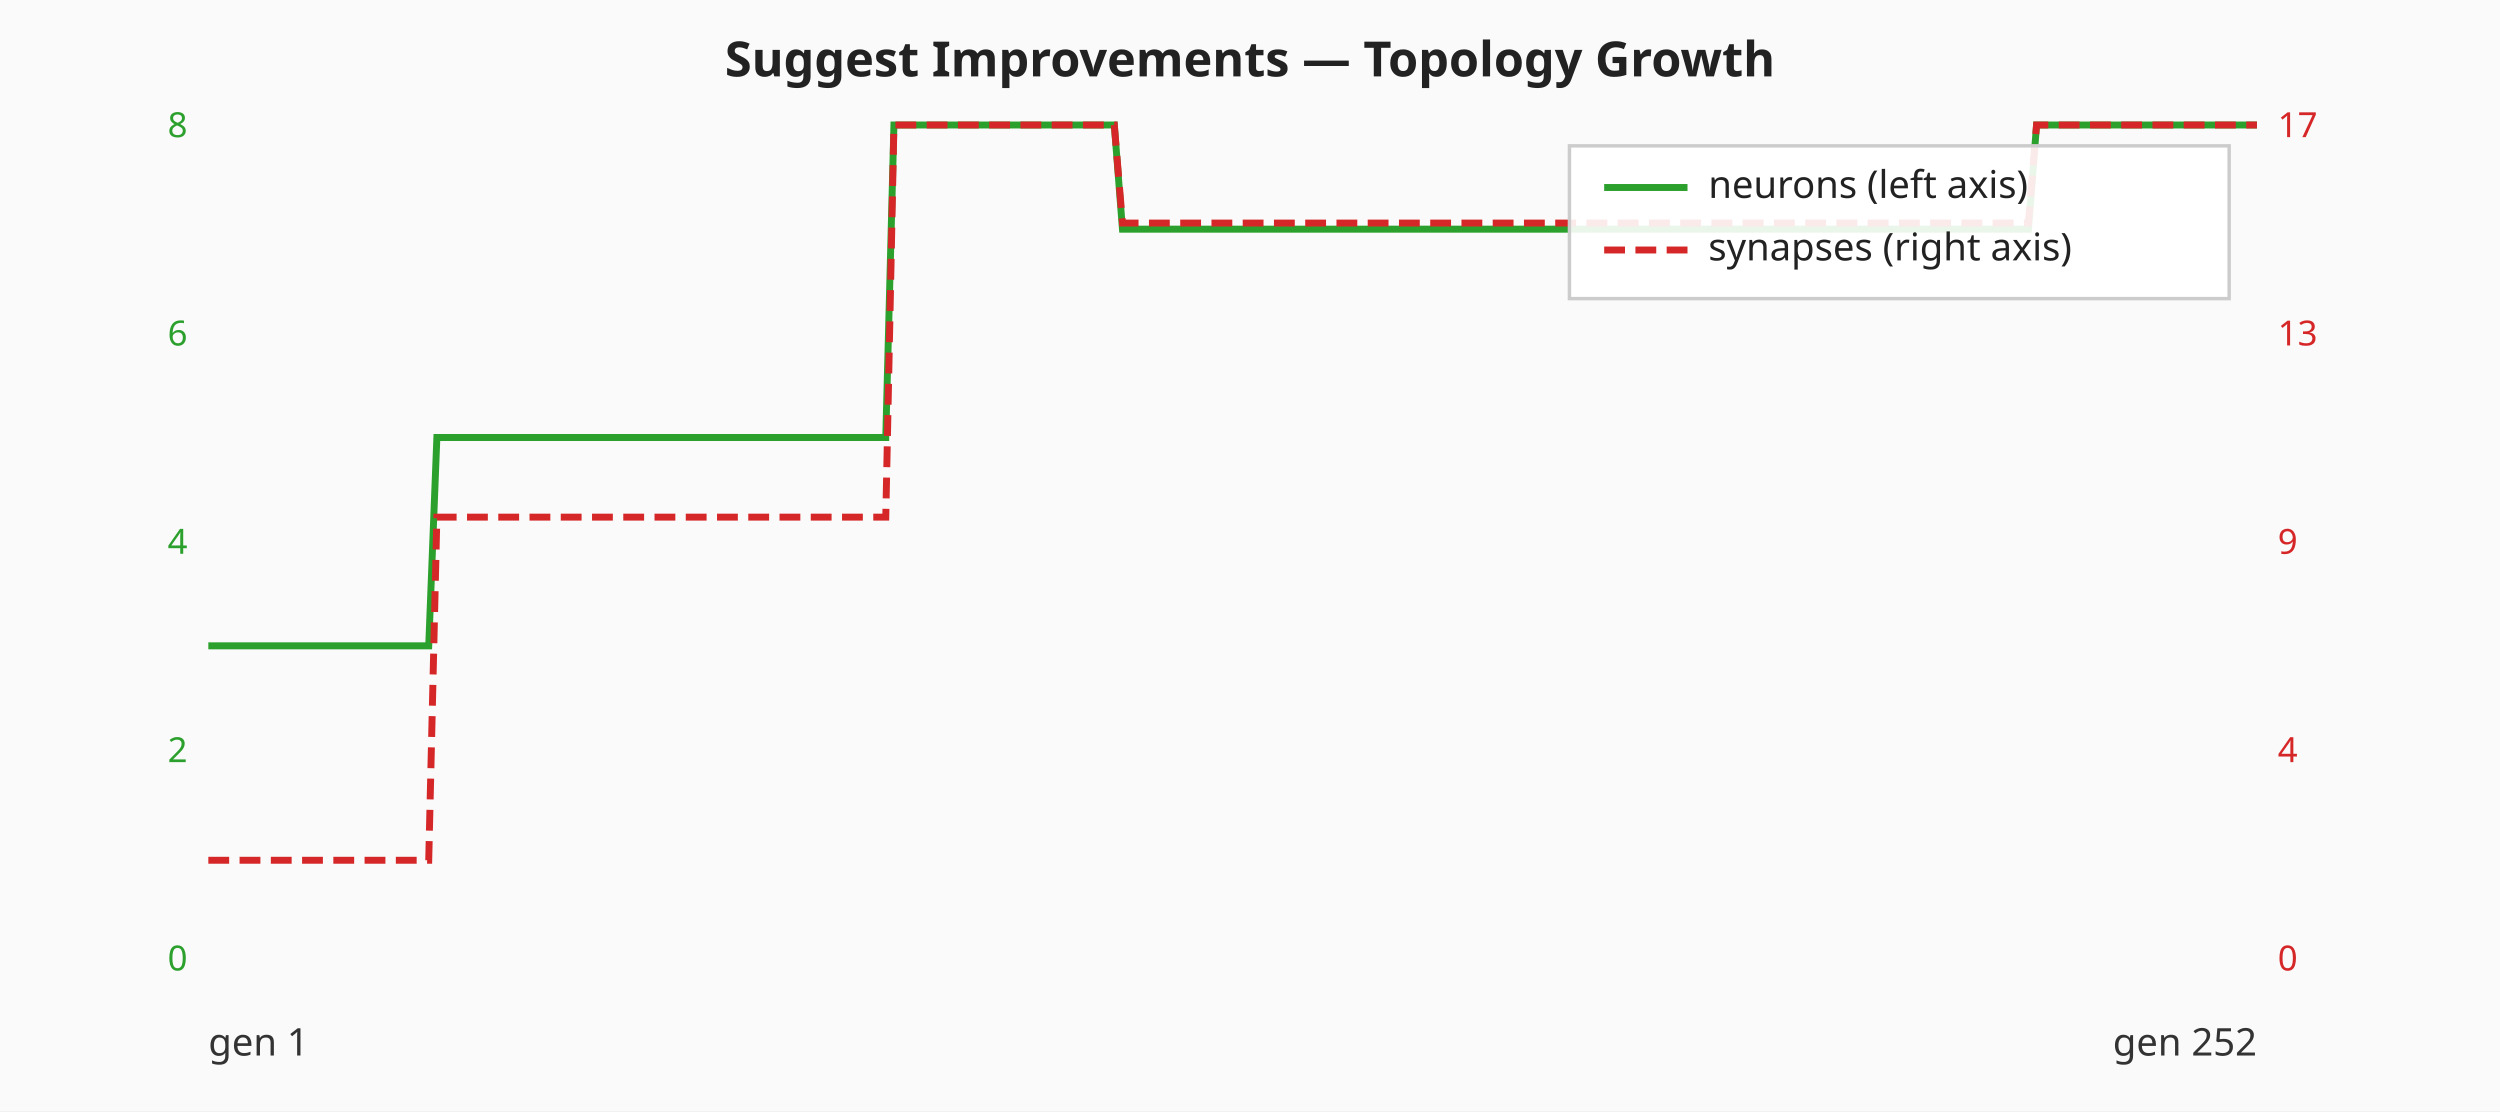
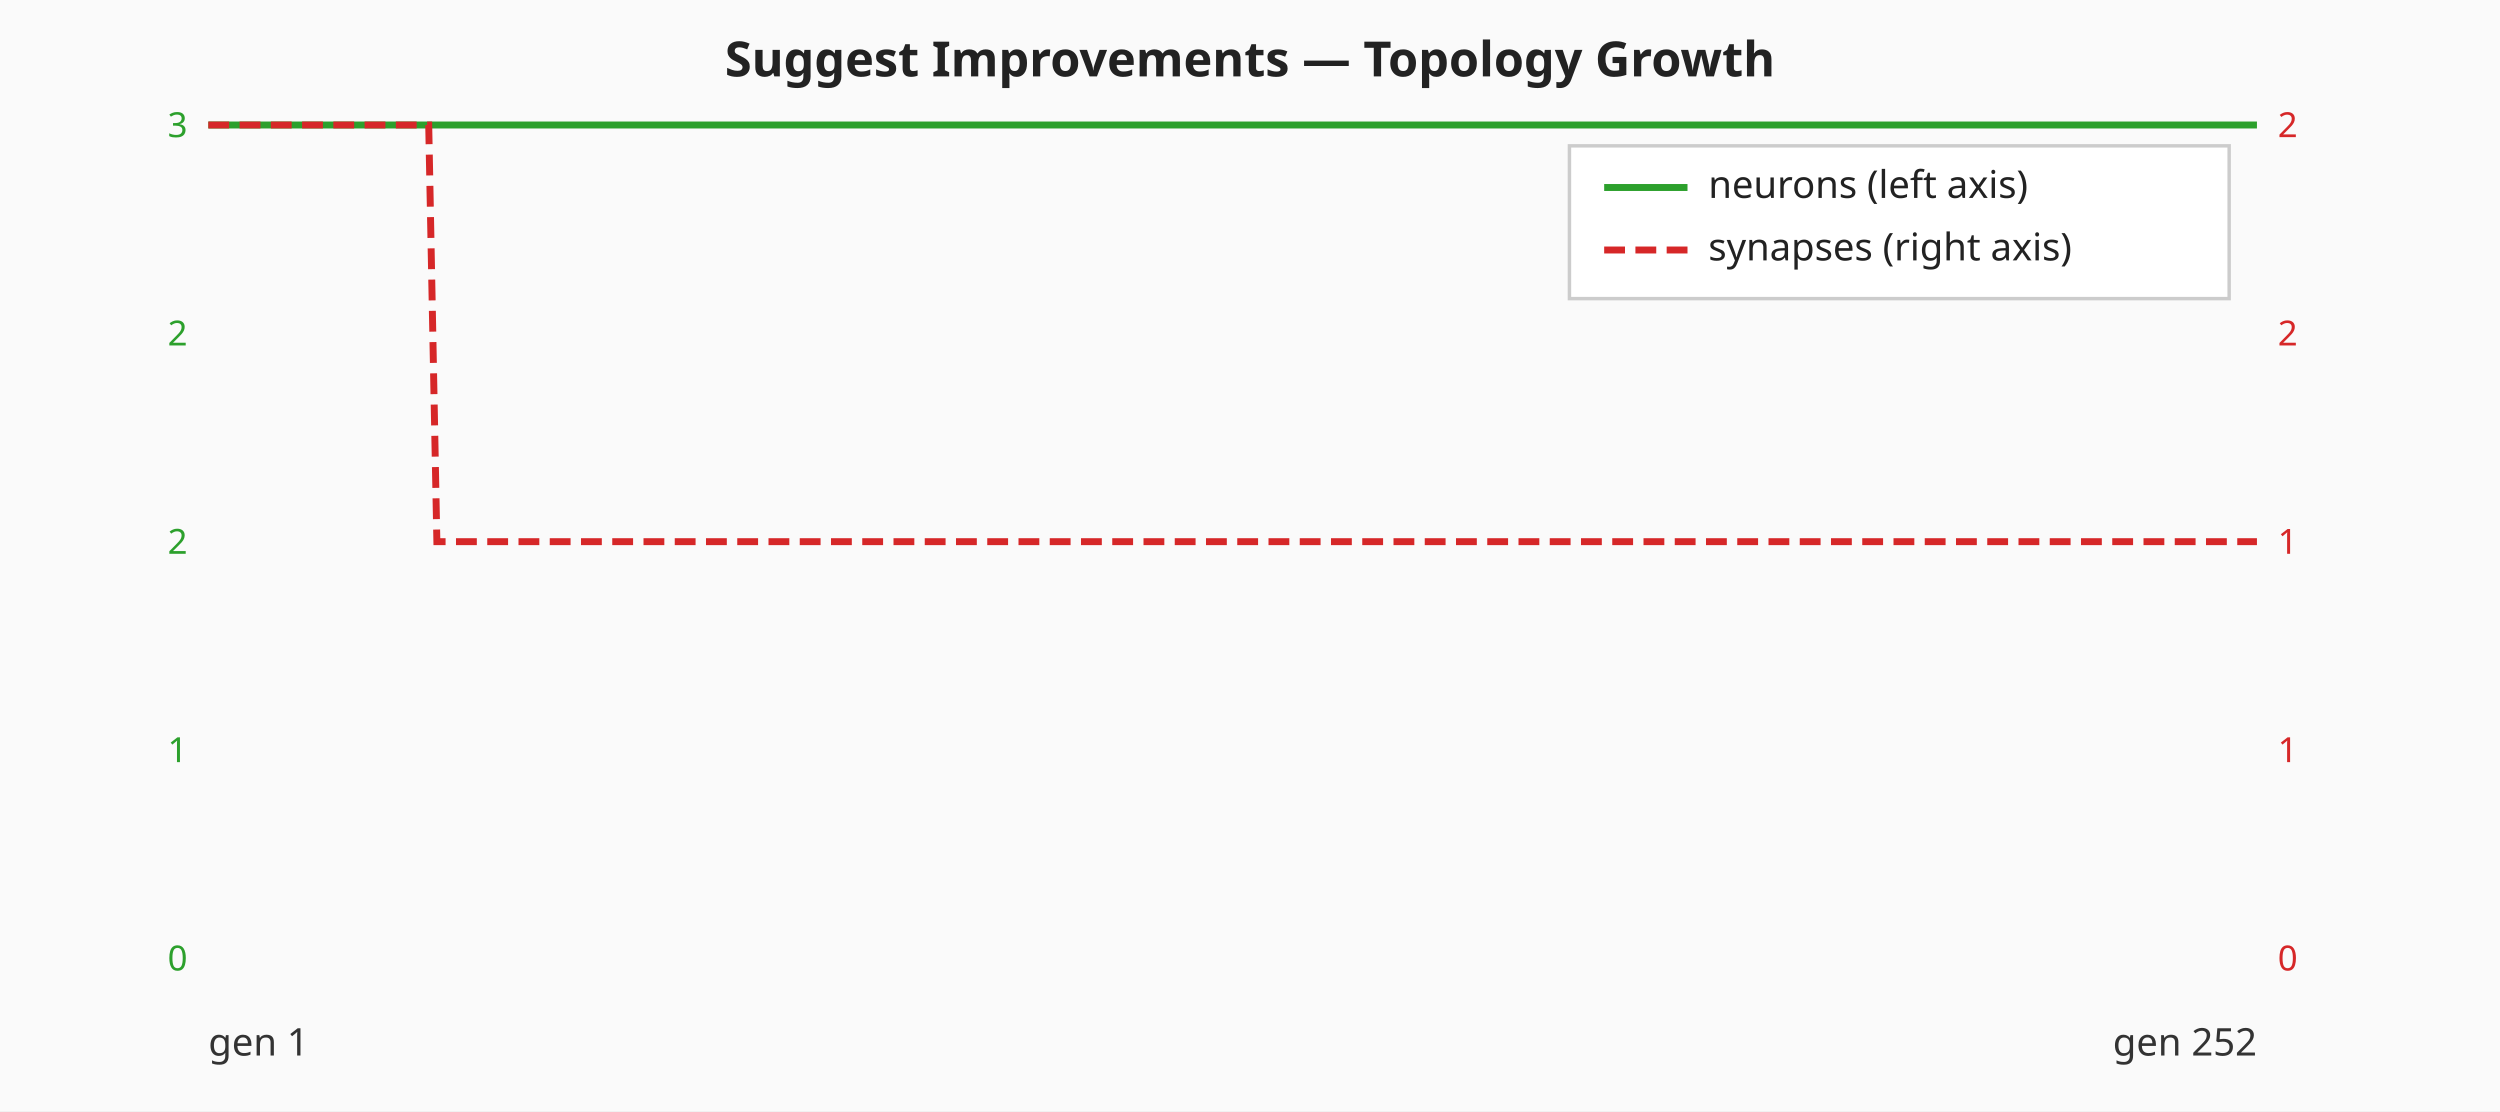
<svg xmlns="http://www.w3.org/2000/svg" viewBox="0 0 720 320" width="720" height="320" role="img" aria-label="Suggest Improvements — neuron and synapse counts per generation">
  <rect width="720" height="320" fill="#fafafa" />
  <text x="360" y="22" text-anchor="middle" font-family="sans-serif" font-size="14" font-weight="bold" fill="#222">Suggest Improvements — Topology Growth</text>
  <text x="54.00" y="279.50" text-anchor="end" font-family="sans-serif" font-size="10" fill="#2ca02c">0</text>
-   <text x="54.00" y="219.50" text-anchor="end" font-family="sans-serif" font-size="10" fill="#2ca02c">2</text>
-   <text x="54.00" y="159.50" text-anchor="end" font-family="sans-serif" font-size="10" fill="#2ca02c">4</text>
-   <text x="54.00" y="99.50" text-anchor="end" font-family="sans-serif" font-size="10" fill="#2ca02c">6</text>
-   <text x="54.00" y="39.50" text-anchor="end" font-family="sans-serif" font-size="10" fill="#2ca02c">8</text>
+   <text x="54.00" y="219.50" text-anchor="end" font-family="sans-serif" font-size="10" fill="#2ca02c">1</text>
+   <text x="54.00" y="159.50" text-anchor="end" font-family="sans-serif" font-size="10" fill="#2ca02c">2</text>
+   <text x="54.00" y="99.50" text-anchor="end" font-family="sans-serif" font-size="10" fill="#2ca02c">2</text>
+   <text x="54.00" y="39.50" text-anchor="end" font-family="sans-serif" font-size="10" fill="#2ca02c">3</text>
  <text x="656.00" y="279.50" text-anchor="start" font-family="sans-serif" font-size="10" fill="#d62728">0</text>
-   <text x="656.00" y="219.50" text-anchor="start" font-family="sans-serif" font-size="10" fill="#d62728">4</text>
-   <text x="656.00" y="159.50" text-anchor="start" font-family="sans-serif" font-size="10" fill="#d62728">9</text>
-   <text x="656.00" y="99.50" text-anchor="start" font-family="sans-serif" font-size="10" fill="#d62728">13</text>
-   <text x="656.00" y="39.50" text-anchor="start" font-family="sans-serif" font-size="10" fill="#d62728">17</text>
-   <polyline class="neuron-count" fill="none" stroke="#2ca02c" stroke-width="2" points="60.00,186.00 62.35,186.00 64.70,186.00 67.05,186.00 69.40,186.00 71.75,186.00 74.10,186.00 76.45,186.00 78.80,186.00 81.16,186.00 83.51,186.00 85.86,186.00 88.21,186.00 90.56,186.00 92.91,186.00 95.26,186.00 97.61,186.00 99.96,186.00 102.31,186.00 104.66,186.00 107.01,186.00 109.36,186.00 111.71,186.00 114.06,186.00 116.41,186.00 118.76,186.00 121.12,186.00 123.47,186.00 125.82,126.00 128.17,126.00 130.52,126.00 132.87,126.00 135.22,126.00 137.57,126.00 139.92,126.00 142.27,126.00 144.62,126.00 146.97,126.00 149.32,126.00 151.67,126.00 154.02,126.00 156.37,126.00 158.73,126.00 161.08,126.00 163.43,126.00 165.78,126.00 168.13,126.00 170.48,126.00 172.83,126.00 175.18,126.00 177.53,126.00 179.88,126.00 182.23,126.00 184.58,126.00 186.93,126.00 189.28,126.00 191.63,126.00 193.98,126.00 196.33,126.00 198.69,126.00 201.04,126.00 203.39,126.00 205.74,126.00 208.09,126.00 210.44,126.00 212.79,126.00 215.14,126.00 217.49,126.00 219.84,126.00 222.19,126.00 224.54,126.00 226.89,126.00 229.24,126.00 231.59,126.00 233.94,126.00 236.29,126.00 238.65,126.00 241.00,126.00 243.35,126.00 245.70,126.00 248.05,126.00 250.40,126.00 252.75,126.00 255.10,126.00 257.45,36.00 259.80,36.00 262.15,36.00 264.50,36.00 266.85,36.00 269.20,36.00 271.55,36.00 273.90,36.00 276.25,36.00 278.61,36.00 280.96,36.00 283.31,36.00 285.66,36.00 288.01,36.00 290.36,36.00 292.71,36.00 295.06,36.00 297.41,36.00 299.76,36.00 302.11,36.00 304.46,36.00 306.81,36.00 309.16,36.00 311.51,36.00 313.86,36.00 316.22,36.00 318.57,36.00 320.92,36.00 323.27,66.00 325.62,66.00 327.97,66.00 330.32,66.00 332.67,66.00 335.02,66.00 337.37,66.00 339.72,66.00 342.07,66.00 344.42,66.00 346.77,66.00 349.12,66.00 351.47,66.00 353.82,66.00 356.18,66.00 358.53,66.00 360.88,66.00 363.23,66.00 365.58,66.00 367.93,66.00 370.28,66.00 372.63,66.00 374.98,66.00 377.33,66.00 379.68,66.00 382.03,66.00 384.38,66.00 386.73,66.00 389.08,66.00 391.43,66.00 393.78,66.00 396.14,66.00 398.49,66.00 400.84,66.00 403.19,66.00 405.54,66.00 407.89,66.00 410.24,66.00 412.59,66.00 414.94,66.00 417.29,66.00 419.64,66.00 421.99,66.00 424.34,66.00 426.69,66.00 429.04,66.00 431.39,66.00 433.75,66.00 436.10,66.00 438.45,66.00 440.80,66.00 443.15,66.00 445.50,66.00 447.85,66.00 450.20,66.00 452.55,66.00 454.90,66.00 457.25,66.00 459.60,66.00 461.95,66.00 464.30,66.00 466.65,66.00 469.00,66.00 471.35,66.00 473.71,66.00 476.06,66.00 478.41,66.00 480.76,66.00 483.11,66.00 485.46,66.00 487.81,66.00 490.16,66.00 492.51,66.00 494.86,66.00 497.21,66.00 499.56,66.00 501.91,66.00 504.26,66.00 506.61,66.00 508.96,66.00 511.31,66.00 513.67,66.00 516.02,66.00 518.37,66.00 520.72,66.00 523.07,66.00 525.42,66.00 527.77,66.00 530.12,66.00 532.47,66.00 534.82,66.00 537.17,66.00 539.52,66.00 541.87,66.00 544.22,66.00 546.57,66.00 548.92,66.00 551.27,66.00 553.63,66.00 555.98,66.00 558.33,66.00 560.68,66.00 563.03,66.00 565.38,66.00 567.73,66.00 570.08,66.00 572.43,66.00 574.78,66.00 577.13,66.00 579.48,66.00 581.83,66.00 584.18,66.00 586.53,36.00 588.88,36.00 591.24,36.00 593.59,36.00 595.94,36.00 598.29,36.00 600.64,36.00 602.99,36.00 605.34,36.00 607.69,36.00 610.04,36.00 612.39,36.00 614.74,36.00 617.09,36.00 619.44,36.00 621.79,36.00 624.14,36.00 626.49,36.00 628.84,36.00 631.20,36.00 633.55,36.00 635.90,36.00 638.25,36.00 640.60,36.00 642.95,36.00 645.30,36.00 647.65,36.00 650.00,36.00" />
-   <polyline class="synapse-count" fill="none" stroke="#d62728" stroke-width="2" stroke-dasharray="6 3" points="60.00,247.76 62.35,247.76 64.70,247.76 67.05,247.76 69.40,247.76 71.75,247.76 74.10,247.76 76.45,247.76 78.80,247.76 81.16,247.76 83.51,247.76 85.86,247.76 88.21,247.76 90.56,247.76 92.91,247.76 95.26,247.76 97.61,247.76 99.96,247.76 102.31,247.76 104.66,247.76 107.01,247.76 109.36,247.76 111.71,247.76 114.06,247.76 116.41,247.76 118.76,247.76 121.12,247.76 123.47,247.76 125.82,148.94 128.17,148.94 130.52,148.94 132.87,148.94 135.22,148.94 137.57,148.94 139.92,148.94 142.27,148.94 144.62,148.94 146.97,148.94 149.32,148.94 151.67,148.94 154.02,148.94 156.37,148.94 158.73,148.94 161.08,148.94 163.43,148.94 165.78,148.94 168.13,148.94 170.48,148.94 172.83,148.94 175.18,148.94 177.53,148.94 179.88,148.94 182.23,148.94 184.58,148.94 186.93,148.94 189.28,148.94 191.63,148.94 193.98,148.94 196.33,148.94 198.69,148.94 201.04,148.94 203.39,148.94 205.74,148.94 208.09,148.94 210.44,148.94 212.79,148.94 215.14,148.94 217.49,148.94 219.84,148.94 222.19,148.94 224.54,148.94 226.89,148.94 229.24,148.94 231.59,148.94 233.94,148.94 236.29,148.94 238.65,148.94 241.00,148.94 243.35,148.94 245.70,148.94 248.05,148.94 250.40,148.94 252.75,148.94 255.10,148.94 257.45,36.00 259.80,36.00 262.15,36.00 264.50,36.00 266.85,36.00 269.20,36.00 271.55,36.00 273.90,36.00 276.25,36.00 278.61,36.00 280.96,36.00 283.31,36.00 285.66,36.00 288.01,36.00 290.36,36.00 292.71,36.00 295.06,36.00 297.41,36.00 299.76,36.00 302.11,36.00 304.46,36.00 306.81,36.00 309.16,36.00 311.51,36.00 313.86,36.00 316.22,36.00 318.57,36.00 320.92,36.00 323.27,64.24 325.62,64.24 327.97,64.24 330.32,64.24 332.67,64.24 335.02,64.24 337.37,64.24 339.72,64.24 342.07,64.24 344.42,64.24 346.77,64.24 349.12,64.24 351.47,64.24 353.82,64.24 356.18,64.24 358.53,64.24 360.88,64.24 363.23,64.24 365.58,64.24 367.93,64.24 370.28,64.24 372.63,64.24 374.98,64.24 377.33,64.24 379.68,64.24 382.03,64.24 384.38,64.24 386.73,64.24 389.08,64.24 391.43,64.24 393.78,64.24 396.14,64.24 398.49,64.24 400.84,64.24 403.19,64.24 405.54,64.24 407.89,64.24 410.24,64.24 412.59,64.24 414.94,64.24 417.29,64.24 419.64,64.24 421.99,64.24 424.34,64.24 426.69,64.24 429.04,64.24 431.39,64.24 433.75,64.24 436.10,64.24 438.45,64.24 440.80,64.24 443.15,64.24 445.50,64.24 447.85,64.24 450.20,64.24 452.55,64.24 454.90,64.24 457.25,64.24 459.60,64.24 461.95,64.24 464.30,64.24 466.65,64.24 469.00,64.24 471.35,64.24 473.71,64.24 476.06,64.24 478.41,64.24 480.76,64.24 483.11,64.24 485.46,64.24 487.81,64.24 490.16,64.24 492.51,64.24 494.86,64.24 497.21,64.24 499.56,64.24 501.91,64.24 504.26,64.24 506.61,64.24 508.96,64.24 511.31,64.24 513.67,64.24 516.02,64.24 518.37,64.24 520.72,64.24 523.07,64.24 525.42,64.24 527.77,64.24 530.12,64.24 532.47,64.24 534.82,64.24 537.17,64.24 539.52,64.24 541.87,64.24 544.22,64.24 546.57,64.24 548.92,64.24 551.27,64.24 553.63,64.24 555.98,64.24 558.33,64.24 560.68,64.24 563.03,64.24 565.38,64.24 567.73,64.24 570.08,64.24 572.43,64.24 574.78,64.24 577.13,64.24 579.48,64.24 581.83,64.24 584.18,64.24 586.53,36.00 588.88,36.00 591.24,36.00 593.59,36.00 595.94,36.00 598.29,36.00 600.64,36.00 602.99,36.00 605.34,36.00 607.69,36.00 610.04,36.00 612.39,36.00 614.74,36.00 617.09,36.00 619.44,36.00 621.79,36.00 624.14,36.00 626.49,36.00 628.84,36.00 631.20,36.00 633.55,36.00 635.90,36.00 638.25,36.00 640.60,36.00 642.95,36.00 645.30,36.00 647.65,36.00 650.00,36.00" />
+   <text x="656.00" y="219.50" text-anchor="start" font-family="sans-serif" font-size="10" fill="#d62728">1</text>
+   <text x="656.00" y="159.50" text-anchor="start" font-family="sans-serif" font-size="10" fill="#d62728">1</text>
+   <text x="656.00" y="99.50" text-anchor="start" font-family="sans-serif" font-size="10" fill="#d62728">2</text>
+   <text x="656.00" y="39.50" text-anchor="start" font-family="sans-serif" font-size="10" fill="#d62728">2</text>
+   <polyline class="neuron-count" fill="none" stroke="#2ca02c" stroke-width="2" points="60.00,36.00 62.35,36.00 64.70,36.00 67.05,36.00 69.40,36.00 71.75,36.00 74.10,36.00 76.45,36.00 78.80,36.00 81.16,36.00 83.51,36.00 85.86,36.00 88.21,36.00 90.56,36.00 92.91,36.00 95.26,36.00 97.61,36.00 99.96,36.00 102.31,36.00 104.66,36.00 107.01,36.00 109.36,36.00 111.71,36.00 114.06,36.00 116.41,36.00 118.76,36.00 121.12,36.00 123.47,36.00 125.82,36.00 128.17,36.00 130.52,36.00 132.87,36.00 135.22,36.00 137.57,36.00 139.92,36.00 142.27,36.00 144.62,36.00 146.97,36.00 149.32,36.00 151.67,36.00 154.02,36.00 156.37,36.00 158.73,36.00 161.08,36.00 163.43,36.00 165.78,36.00 168.13,36.00 170.48,36.00 172.83,36.00 175.18,36.00 177.53,36.00 179.88,36.00 182.23,36.00 184.58,36.00 186.93,36.00 189.28,36.00 191.63,36.00 193.98,36.00 196.33,36.00 198.69,36.00 201.04,36.00 203.39,36.00 205.74,36.00 208.09,36.00 210.44,36.00 212.79,36.00 215.14,36.00 217.49,36.00 219.84,36.00 222.19,36.00 224.54,36.00 226.89,36.00 229.24,36.00 231.59,36.00 233.94,36.00 236.29,36.00 238.65,36.00 241.00,36.00 243.35,36.00 245.70,36.00 248.05,36.00 250.40,36.00 252.75,36.00 255.10,36.00 257.45,36.00 259.80,36.00 262.15,36.00 264.50,36.00 266.85,36.00 269.20,36.00 271.55,36.00 273.90,36.00 276.25,36.00 278.61,36.00 280.96,36.00 283.31,36.00 285.66,36.00 288.01,36.00 290.36,36.00 292.71,36.00 295.06,36.00 297.41,36.00 299.76,36.00 302.11,36.00 304.46,36.00 306.81,36.00 309.16,36.00 311.51,36.00 313.86,36.00 316.22,36.00 318.57,36.00 320.92,36.00 323.27,36.00 325.62,36.00 327.97,36.00 330.32,36.00 332.67,36.00 335.02,36.00 337.37,36.00 339.72,36.00 342.07,36.00 344.42,36.00 346.77,36.00 349.12,36.00 351.47,36.00 353.82,36.00 356.18,36.00 358.53,36.00 360.88,36.00 363.23,36.00 365.58,36.00 367.93,36.00 370.28,36.00 372.63,36.00 374.98,36.00 377.33,36.00 379.68,36.00 382.03,36.00 384.38,36.00 386.73,36.00 389.08,36.00 391.43,36.00 393.78,36.00 396.14,36.00 398.49,36.00 400.84,36.00 403.19,36.00 405.54,36.00 407.89,36.00 410.24,36.00 412.59,36.00 414.94,36.00 417.29,36.00 419.64,36.00 421.99,36.00 424.34,36.00 426.69,36.00 429.04,36.00 431.39,36.00 433.75,36.00 436.10,36.00 438.45,36.00 440.80,36.00 443.15,36.00 445.50,36.00 447.85,36.00 450.20,36.00 452.55,36.00 454.90,36.00 457.25,36.00 459.60,36.00 461.95,36.00 464.30,36.00 466.65,36.00 469.00,36.00 471.35,36.00 473.71,36.00 476.06,36.00 478.41,36.00 480.76,36.00 483.11,36.00 485.46,36.00 487.81,36.00 490.16,36.00 492.51,36.00 494.86,36.00 497.21,36.00 499.56,36.00 501.91,36.00 504.26,36.00 506.61,36.00 508.96,36.00 511.31,36.00 513.67,36.00 516.02,36.00 518.37,36.00 520.72,36.00 523.07,36.00 525.42,36.00 527.77,36.00 530.12,36.00 532.47,36.00 534.82,36.00 537.17,36.00 539.52,36.00 541.87,36.00 544.22,36.00 546.57,36.00 548.92,36.00 551.27,36.00 553.63,36.00 555.98,36.00 558.33,36.00 560.68,36.00 563.03,36.00 565.38,36.00 567.73,36.00 570.08,36.00 572.43,36.00 574.78,36.00 577.13,36.00 579.48,36.00 581.83,36.00 584.18,36.00 586.53,36.00 588.88,36.00 591.24,36.00 593.59,36.00 595.94,36.00 598.29,36.00 600.64,36.00 602.99,36.00 605.34,36.00 607.69,36.00 610.04,36.00 612.39,36.00 614.74,36.00 617.09,36.00 619.44,36.00 621.79,36.00 624.14,36.00 626.49,36.00 628.84,36.00 631.20,36.00 633.55,36.00 635.90,36.00 638.25,36.00 640.60,36.00 642.95,36.00 645.30,36.00 647.65,36.00 650.00,36.00" />
+   <polyline class="synapse-count" fill="none" stroke="#d62728" stroke-width="2" stroke-dasharray="6 3" points="60.00,36.00 62.35,36.00 64.70,36.00 67.05,36.00 69.40,36.00 71.75,36.00 74.10,36.00 76.45,36.00 78.80,36.00 81.16,36.00 83.51,36.00 85.86,36.00 88.21,36.00 90.56,36.00 92.91,36.00 95.26,36.00 97.61,36.00 99.96,36.00 102.31,36.00 104.66,36.00 107.01,36.00 109.36,36.00 111.71,36.00 114.06,36.00 116.41,36.00 118.76,36.00 121.12,36.00 123.47,36.00 125.82,156.00 128.17,156.00 130.52,156.00 132.87,156.00 135.22,156.00 137.57,156.00 139.92,156.00 142.27,156.00 144.62,156.00 146.97,156.00 149.32,156.00 151.67,156.00 154.02,156.00 156.37,156.00 158.73,156.00 161.08,156.00 163.43,156.00 165.78,156.00 168.13,156.00 170.48,156.00 172.83,156.00 175.18,156.00 177.53,156.00 179.88,156.00 182.23,156.00 184.58,156.00 186.93,156.00 189.28,156.00 191.63,156.00 193.98,156.00 196.33,156.00 198.69,156.00 201.04,156.00 203.39,156.00 205.74,156.00 208.09,156.00 210.44,156.00 212.79,156.00 215.14,156.00 217.49,156.00 219.84,156.00 222.19,156.00 224.54,156.00 226.89,156.00 229.24,156.00 231.59,156.00 233.94,156.00 236.29,156.00 238.65,156.00 241.00,156.00 243.35,156.00 245.70,156.00 248.05,156.00 250.40,156.00 252.75,156.00 255.10,156.00 257.45,156.00 259.80,156.00 262.15,156.00 264.50,156.00 266.85,156.00 269.20,156.00 271.55,156.00 273.90,156.00 276.25,156.00 278.61,156.00 280.96,156.00 283.31,156.00 285.66,156.00 288.01,156.00 290.36,156.00 292.71,156.00 295.06,156.00 297.41,156.00 299.76,156.00 302.11,156.00 304.46,156.00 306.81,156.00 309.16,156.00 311.51,156.00 313.86,156.00 316.22,156.00 318.57,156.00 320.92,156.00 323.27,156.00 325.62,156.00 327.97,156.00 330.32,156.00 332.67,156.00 335.02,156.00 337.37,156.00 339.72,156.00 342.07,156.00 344.42,156.00 346.77,156.00 349.12,156.00 351.47,156.00 353.82,156.00 356.18,156.00 358.53,156.00 360.88,156.00 363.23,156.00 365.58,156.00 367.93,156.00 370.28,156.00 372.63,156.00 374.98,156.00 377.33,156.00 379.68,156.00 382.03,156.00 384.38,156.00 386.73,156.00 389.08,156.00 391.43,156.00 393.78,156.00 396.14,156.00 398.49,156.00 400.84,156.00 403.19,156.00 405.54,156.00 407.89,156.00 410.24,156.00 412.59,156.00 414.94,156.00 417.29,156.00 419.64,156.00 421.99,156.00 424.34,156.00 426.69,156.00 429.04,156.00 431.39,156.00 433.75,156.00 436.10,156.00 438.45,156.00 440.80,156.00 443.15,156.00 445.50,156.00 447.85,156.00 450.20,156.00 452.55,156.00 454.90,156.00 457.25,156.00 459.60,156.00 461.95,156.00 464.30,156.00 466.65,156.00 469.00,156.00 471.35,156.00 473.71,156.00 476.06,156.00 478.41,156.00 480.76,156.00 483.11,156.00 485.46,156.00 487.81,156.00 490.16,156.00 492.51,156.00 494.86,156.00 497.21,156.00 499.56,156.00 501.91,156.00 504.26,156.00 506.61,156.00 508.96,156.00 511.31,156.00 513.67,156.00 516.02,156.00 518.37,156.00 520.72,156.00 523.07,156.00 525.42,156.00 527.77,156.00 530.12,156.00 532.47,156.00 534.82,156.00 537.17,156.00 539.52,156.00 541.87,156.00 544.22,156.00 546.57,156.00 548.92,156.00 551.27,156.00 553.63,156.00 555.98,156.00 558.33,156.00 560.68,156.00 563.03,156.00 565.38,156.00 567.73,156.00 570.08,156.00 572.43,156.00 574.78,156.00 577.13,156.00 579.48,156.00 581.83,156.00 584.18,156.00 586.53,156.00 588.88,156.00 591.24,156.00 593.59,156.00 595.94,156.00 598.29,156.00 600.64,156.00 602.99,156.00 605.34,156.00 607.69,156.00 610.04,156.00 612.39,156.00 614.74,156.00 617.09,156.00 619.44,156.00 621.79,156.00 624.14,156.00 626.49,156.00 628.84,156.00 631.20,156.00 633.55,156.00 635.90,156.00 638.25,156.00 640.60,156.00 642.95,156.00 645.30,156.00 647.65,156.00 650.00,156.00" />
  <text x="60.00" y="304.00" font-family="sans-serif" font-size="11" fill="#333">gen 1</text>
  <text x="650.00" y="304.00" text-anchor="end" font-family="sans-serif" font-size="11" fill="#333">gen 252</text>
  <g class="legend" font-family="sans-serif" font-size="11" fill="#222">
    <rect x="452.00" y="42.00" width="190" height="44" fill="#ffffff" fill-opacity="0.9" stroke="#cccccc" />
    <line x1="462.00" y1="54.00" x2="486.00" y2="54.00" stroke="#2ca02c" stroke-width="2" />
    <text x="492.00" y="57.00">neurons (left axis)</text>
    <line x1="462.00" y1="72.00" x2="486.00" y2="72.00" stroke="#d62728" stroke-width="2" stroke-dasharray="6 3" />
    <text x="492.00" y="75.00">synapses (right axis)</text>
  </g>
</svg>
